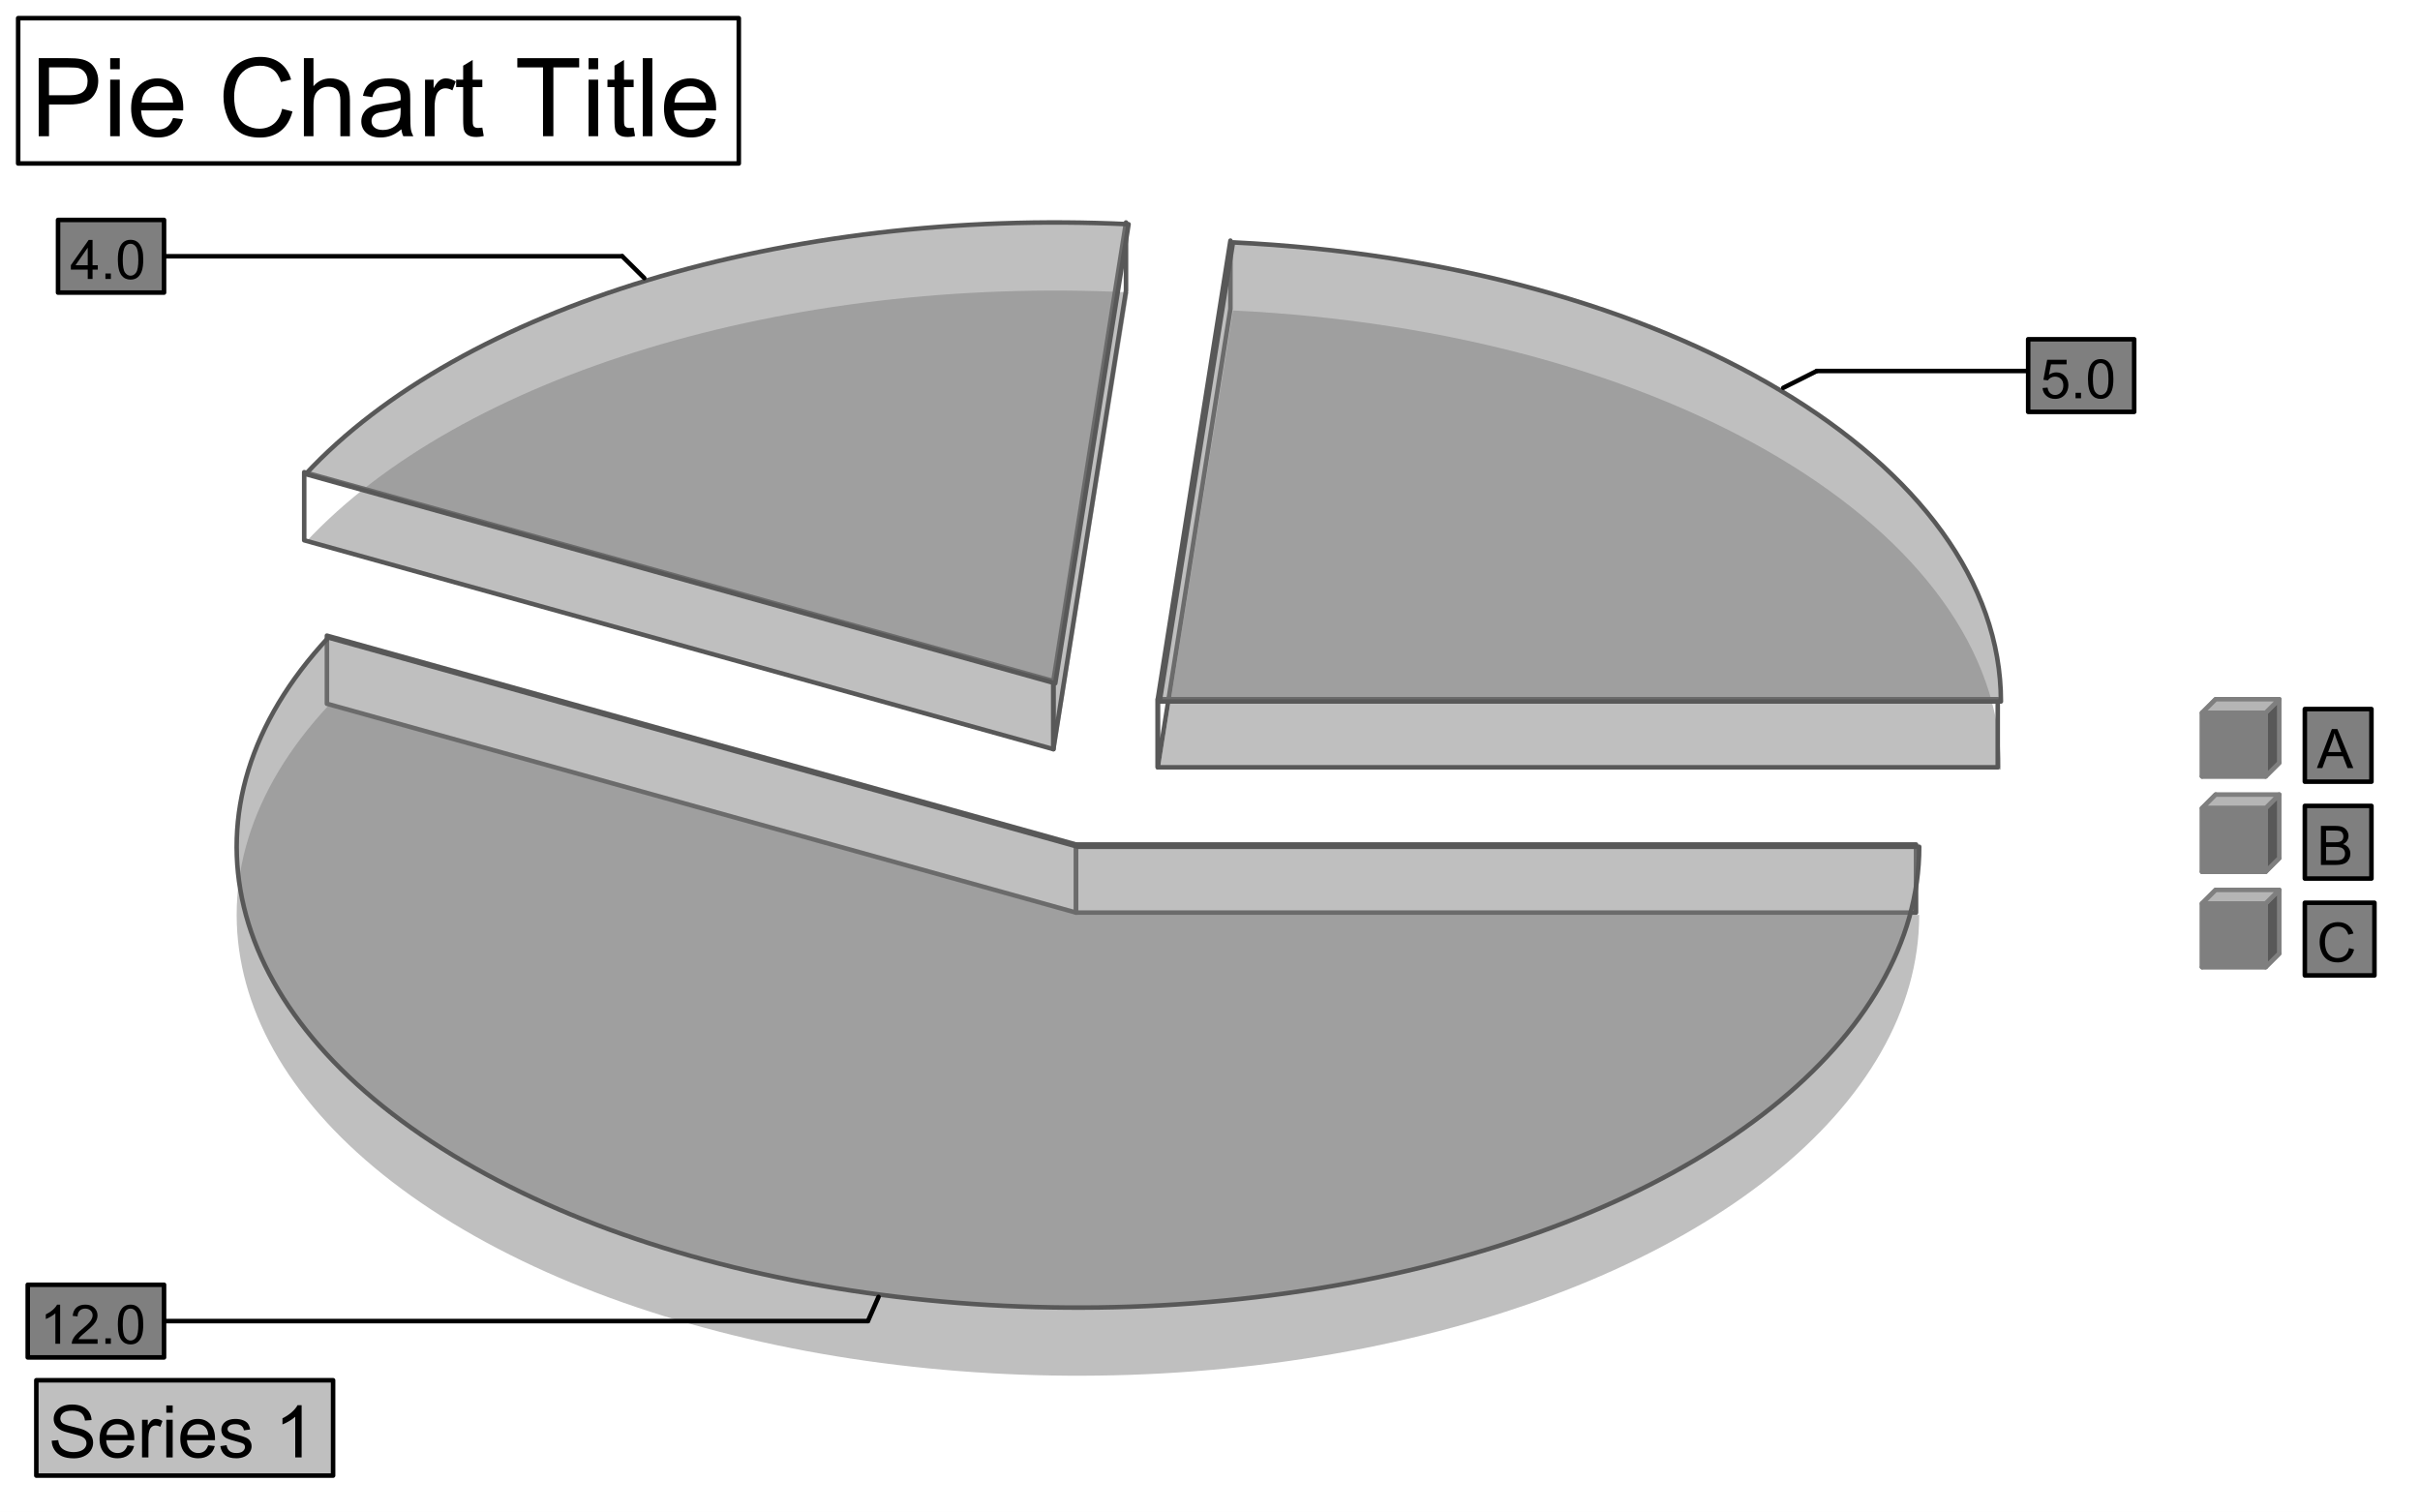
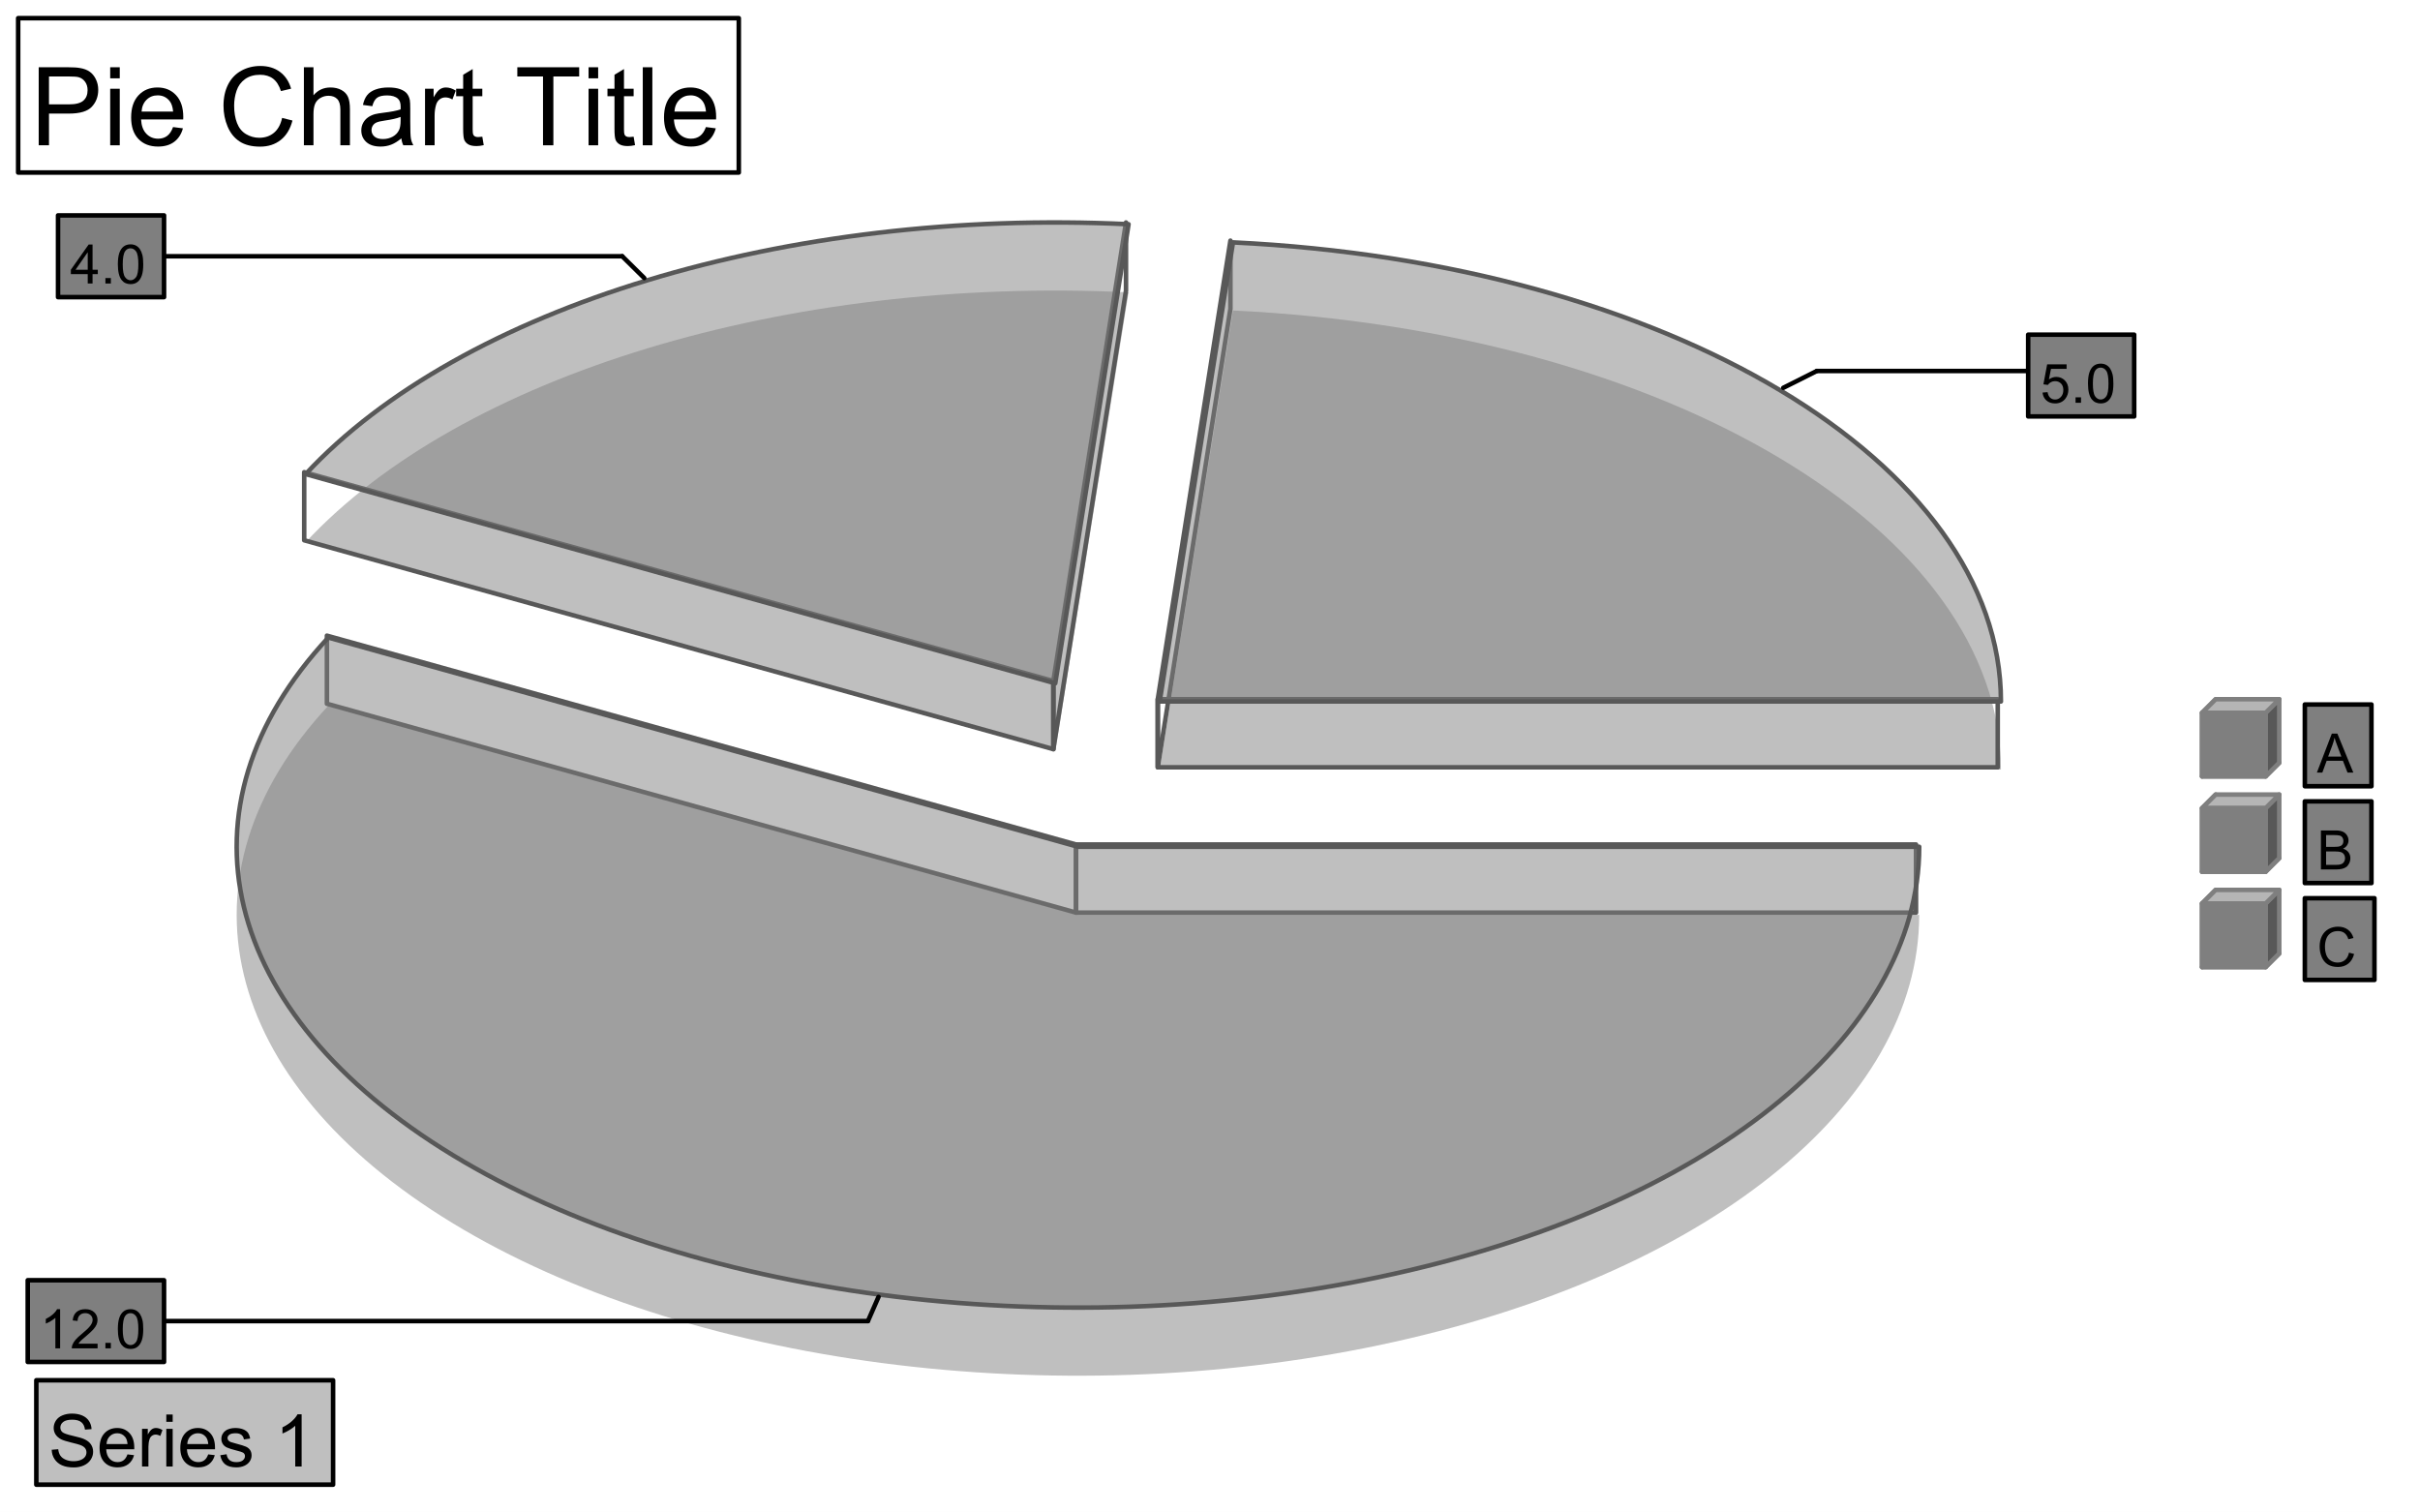
<svg xmlns="http://www.w3.org/2000/svg" width="533.0" height="333.0">
  <g style="fill:none;stroke:none">
    <defs />
    <style type="text/css">.tooltip.text{ text-anchor:left;font-size:12pt;fill:black;}.tooltip{fill:rgb(244,245,235)}</style>
    <path d=" M0.0 0.0 L533.0 0.0 L533.0 333.0 L0.0 333.0 L0.0 0.0 Z" style="fill-opacity:1.0;fill:#ffffff;" />
-     <path d=" M4.0 4.0 L162.717 4.0 L162.717 36.0 L4.0 36.0 L4.0 4.0 Z" style="fill-opacity:1.0;fill:#ffffff;" />
-     <g transform="matrix(1.0,0.0,0.0,1.0,6.666667,30.0)" style="fill-opacity:1.0;fill:#000000;">
+     <path d=" M4.0 4.0 L162.717 4.0 L162.717 38.0 L4.0 38.0 L4.0 4.0 Z" style="fill-opacity:1.0;fill:#ffffff;" />
+     <g transform="matrix(1.0,0.0,0.0,1.0,6.666667,32.0)" style="fill-opacity:1.0;fill:#000000;">
      <path d=" M1.859 0.0 L1.859 -17.188 L8.328 -17.188 Q10.047 -17.188 10.953 -17.016 Q12.219 -16.812 13.07 -16.219 Q13.922 -15.625 14.445 -14.555 Q14.969 -13.484 14.969 -12.219 Q14.969 -10.016 13.57 -8.5 Q12.172 -6.984 8.531 -6.984 L4.125 -6.984 L4.125 0.0 L1.859 0.0 Z M4.125 -9.016 L8.562 -9.016 Q10.766 -9.016 11.695 -9.836 Q12.625 -10.656 12.625 -12.141 Q12.625 -13.219 12.078 -13.984 Q11.531 -14.75 10.641 -15.0 Q10.062 -15.156 8.516 -15.156 L4.125 -15.156 L4.125 -9.016 Z" />
      <path d=" M17.602 -14.75 L17.602 -17.188 L19.711 -17.188 L19.711 -14.75 L17.602 -14.75 Z M17.602 0.0 L17.602 -12.453 L19.711 -12.453 L19.711 0.0 L17.602 0.0 Z" />
      <path d=" M31.449 -4.016 L33.621 -3.734 Q33.105 -1.828 31.715 -0.773 Q30.324 0.281 28.152 0.281 Q25.418 0.281 23.816 -1.398 Q22.215 -3.078 22.215 -6.125 Q22.215 -9.266 23.832 -11.0 Q25.449 -12.734 28.027 -12.734 Q30.527 -12.734 32.113 -11.031 Q33.699 -9.328 33.699 -6.25 Q33.699 -6.062 33.684 -5.688 L24.402 -5.688 Q24.512 -3.641 25.559 -2.547 Q26.605 -1.453 28.168 -1.453 Q29.324 -1.453 30.145 -2.062 Q30.965 -2.672 31.449 -4.016 Z M24.512 -7.422 L31.465 -7.422 Q31.324 -8.984 30.668 -9.781 Q29.668 -11.0 28.059 -11.0 Q26.605 -11.0 25.613 -10.023 Q24.621 -9.047 24.512 -7.422 Z" />
      <path d="" />
      <path d=" M55.465 -6.031 L57.746 -5.453 Q57.027 -2.656 55.168 -1.18 Q53.309 0.297 50.621 0.297 Q47.855 0.297 46.113 -0.836 Q44.371 -1.969 43.465 -4.117 Q42.559 -6.266 42.559 -8.719 Q42.559 -11.406 43.582 -13.406 Q44.605 -15.406 46.496 -16.438 Q48.387 -17.469 50.668 -17.469 Q53.246 -17.469 55.004 -16.156 Q56.762 -14.844 57.449 -12.469 L55.215 -11.938 Q54.605 -13.812 53.473 -14.672 Q52.34 -15.531 50.621 -15.531 Q48.637 -15.531 47.309 -14.578 Q45.98 -13.625 45.441 -12.031 Q44.902 -10.438 44.902 -8.734 Q44.902 -6.547 45.535 -4.906 Q46.168 -3.266 47.52 -2.461 Q48.871 -1.656 50.434 -1.656 Q52.355 -1.656 53.676 -2.758 Q54.996 -3.859 55.465 -6.031 Z" />
      <path d=" M60.266 0.0 L60.266 -17.188 L62.375 -17.188 L62.375 -11.016 Q63.859 -12.734 66.109 -12.734 Q67.484 -12.734 68.508 -12.188 Q69.531 -11.641 69.969 -10.68 Q70.406 -9.719 70.406 -7.891 L70.406 0.0 L68.297 0.0 L68.297 -7.891 Q68.297 -9.469 67.609 -10.188 Q66.922 -10.906 65.672 -10.906 Q64.734 -10.906 63.906 -10.422 Q63.078 -9.938 62.727 -9.109 Q62.375 -8.281 62.375 -6.812 L62.375 0.0 L60.266 0.0 Z" />
      <path d=" M81.738 -1.531 Q80.566 -0.547 79.48 -0.133 Q78.395 0.281 77.16 0.281 Q75.113 0.281 74.012 -0.719 Q72.91 -1.719 72.91 -3.281 Q72.91 -4.203 73.324 -4.953 Q73.738 -5.703 74.41 -6.164 Q75.082 -6.625 75.926 -6.859 Q76.551 -7.016 77.801 -7.172 Q80.363 -7.484 81.566 -7.906 Q81.582 -8.328 81.582 -8.453 Q81.582 -9.734 80.973 -10.266 Q80.176 -10.984 78.582 -10.984 Q77.082 -10.984 76.379 -10.461 Q75.676 -9.938 75.332 -8.609 L73.27 -8.891 Q73.551 -10.219 74.191 -11.031 Q74.832 -11.844 76.051 -12.289 Q77.27 -12.734 78.879 -12.734 Q80.473 -12.734 81.473 -12.359 Q82.473 -11.984 82.941 -11.414 Q83.41 -10.844 83.598 -9.969 Q83.691 -9.438 83.691 -8.031 L83.691 -5.219 Q83.691 -2.281 83.832 -1.5 Q83.973 -0.719 84.363 0.0 L82.16 0.0 Q81.832 -0.656 81.738 -1.531 Z M81.566 -6.25 Q80.41 -5.781 78.113 -5.453 Q76.816 -5.266 76.277 -5.031 Q75.738 -4.797 75.449 -4.344 Q75.16 -3.891 75.16 -3.344 Q75.16 -2.5 75.793 -1.938 Q76.426 -1.375 77.66 -1.375 Q78.879 -1.375 79.832 -1.906 Q80.785 -2.438 81.223 -3.359 Q81.566 -4.078 81.566 -5.469 L81.566 -6.25 Z" />
      <path d=" M86.945 0.0 L86.945 -12.453 L88.836 -12.453 L88.836 -10.562 Q89.57 -11.891 90.188 -12.312 Q90.805 -12.734 91.539 -12.734 Q92.602 -12.734 93.711 -12.047 L92.977 -10.094 Q92.211 -10.547 91.43 -10.547 Q90.742 -10.547 90.188 -10.133 Q89.633 -9.719 89.398 -8.984 Q89.055 -7.859 89.055 -6.516 L89.055 0.0 L86.945 0.0 Z" />
      <path d=" M99.562 -1.891 L99.875 -0.031 Q98.984 0.172 98.281 0.172 Q97.125 0.172 96.492 -0.195 Q95.859 -0.562 95.602 -1.156 Q95.344 -1.75 95.344 -3.641 L95.344 -10.812 L93.797 -10.812 L93.797 -12.453 L95.344 -12.453 L95.344 -15.531 L97.438 -16.797 L97.438 -12.453 L99.562 -12.453 L99.562 -10.812 L97.438 -10.812 L97.438 -3.531 Q97.438 -2.625 97.555 -2.367 Q97.672 -2.109 97.922 -1.961 Q98.172 -1.812 98.641 -1.812 Q98.984 -1.812 99.562 -1.891 Z" />
      <path d="" />
      <path d=" M112.93 0.0 L112.93 -15.156 L107.273 -15.156 L107.273 -17.188 L120.898 -17.188 L120.898 -15.156 L115.211 -15.156 L115.211 0.0 L112.93 0.0 Z" />
      <path d=" M122.965 -14.75 L122.965 -17.188 L125.074 -17.188 L125.074 -14.75 L122.965 -14.75 Z M122.965 0.0 L122.965 -12.453 L125.074 -12.453 L125.074 0.0 L122.965 0.0 Z" />
      <path d=" M132.891 -1.891 L133.203 -0.031 Q132.312 0.172 131.609 0.172 Q130.453 0.172 129.82 -0.195 Q129.188 -0.562 128.93 -1.156 Q128.672 -1.75 128.672 -3.641 L128.672 -10.812 L127.125 -10.812 L127.125 -12.453 L128.672 -12.453 L128.672 -15.531 L130.766 -16.797 L130.766 -12.453 L132.891 -12.453 L132.891 -10.812 L130.766 -10.812 L130.766 -3.531 Q130.766 -2.625 130.883 -2.367 Q131.0 -2.109 131.25 -1.961 Q131.5 -1.812 131.969 -1.812 Q132.312 -1.812 132.891 -1.891 Z" />
      <path d=" M134.902 0.0 L134.902 -17.188 L137.012 -17.188 L137.012 0.0 L134.902 0.0 Z" />
      <path d=" M148.812 -4.016 L150.984 -3.734 Q150.469 -1.828 149.078 -0.773 Q147.688 0.281 145.516 0.281 Q142.781 0.281 141.18 -1.398 Q139.578 -3.078 139.578 -6.125 Q139.578 -9.266 141.195 -11.0 Q142.812 -12.734 145.391 -12.734 Q147.891 -12.734 149.477 -11.031 Q151.062 -9.328 151.062 -6.25 Q151.062 -6.062 151.047 -5.688 L141.766 -5.688 Q141.875 -3.641 142.922 -2.547 Q143.969 -1.453 145.531 -1.453 Q146.688 -1.453 147.508 -2.062 Q148.328 -2.672 148.812 -4.016 Z M141.875 -7.422 L148.828 -7.422 Q148.688 -8.984 148.031 -9.781 Q147.031 -11.0 145.422 -11.0 Q143.969 -11.0 142.977 -10.023 Q141.984 -9.047 141.875 -7.422 Z" />
    </g>
-     <path d=" M4.0 4.0 L162.717 4.0 L162.717 36.0 L4.0 36.0 L4.0 4.0 Z" style="stroke:#000000;stroke-width:1.0;stroke-miterlimit:10.0;stroke-linejoin:round;stroke-linecap:round;" />
+     <path d=" M4.0 4.0 L162.717 4.0 L162.717 38.0 L4.0 38.0 L4.0 4.0 Z" style="stroke:#000000;stroke-width:1.0;stroke-miterlimit:10.0;stroke-linejoin:round;stroke-linecap:round;" />
    <path d=" M4.0 42.0 L472.969 42.0 L472.969 329.0 L4.0 329.0 L4.0 42.0 Z" style="fill-opacity:1.0;fill:#ffffff;" />
    <path d=" M440.701 169.5 C440.701 116.872 367.27 72.973 271.564 68.386 L255.415 169.5 Z" style="fill-opacity:0.498;fill:#7f7f7f;" />
    <path d=" M248.564 64.386 C173.321 60.78 101.614 82.554 67.324 119.42 L232.415 165.5 Z" style="fill-opacity:0.498;fill:#7f7f7f;" />
    <path d=" M72.324 155.42 C37.499 192.862 48.392 238.188 99.721 269.417 C151.05 300.645 232.2 311.318 303.815 296.258 C375.431 281.199 422.701 243.522 422.701 201.5 L237.415 201.5 Z" style="fill-opacity:0.498;fill:#7f7f7f;" />
    <path d=" M232.0 165.0 L248.0 64.0 L248.0 49.0 L232.0 150.0 Z" style="stroke:#585858;stroke-width:1.0;stroke-miterlimit:10.0;stroke-linejoin:round;stroke-linecap:round;" />
    <path d=" M255.0 169.0 L255.0 154.0 L271.0 53.0 L271.0 68.0 Z" style="stroke:#585858;stroke-width:1.0;stroke-miterlimit:10.0;stroke-linejoin:round;stroke-linecap:round;" />
    <path d=" M232.0 165.0 L232.0 150.0 L67.0 104.0 L67.0 119.0 Z" style="stroke:#585858;stroke-width:1.0;stroke-miterlimit:10.0;stroke-linejoin:round;stroke-linecap:round;" />
    <path d=" M237.0 201.0 L72.0 155.0 L72.0 140.0 L237.0 186.0 Z" style="stroke:#585858;stroke-width:1.0;stroke-miterlimit:10.0;stroke-linejoin:round;stroke-linecap:round;" />
    <path d=" M255.0 169.0 L440.0 169.0 L440.0 154.0 L255.0 154.0 Z" style="stroke:#585858;stroke-width:1.0;stroke-miterlimit:10.0;stroke-linejoin:round;stroke-linecap:round;" />
    <path d=" M237.0 201.0 L237.0 186.0 L422.0 186.0 L422.0 201.0 Z" style="stroke:#585858;stroke-width:1.0;stroke-miterlimit:10.0;stroke-linejoin:round;stroke-linecap:round;" />
    <path d=" M440.701 154.5 C440.701 101.872 367.27 57.973 271.564 53.386 L255.415 154.5 Z" style="fill-opacity:0.498;fill:#7f7f7f;" />
    <path d=" M440.701 154.5 C440.701 101.872 367.27 57.973 271.564 53.386 L255.415 154.5 Z" style="stroke:#585858;stroke-width:1.0;stroke-miterlimit:10.0;stroke-linejoin:round;stroke-linecap:round;" />
    <path d=" M248.564 49.386 C173.321 45.78 101.614 67.554 67.324 104.42 L232.415 150.5 Z" style="fill-opacity:0.498;fill:#7f7f7f;" />
    <path d=" M248.564 49.386 C173.321 45.78 101.614 67.554 67.324 104.42 L232.415 150.5 Z" style="stroke:#585858;stroke-width:1.0;stroke-miterlimit:10.0;stroke-linejoin:round;stroke-linecap:round;" />
    <path d=" M72.324 140.42 C37.499 177.862 48.392 223.188 99.721 254.417 C151.05 285.645 232.2 296.318 303.815 281.258 C375.431 266.199 422.701 228.522 422.701 186.5 L237.415 186.5 Z" style="fill-opacity:0.498;fill:#7f7f7f;" />
    <path d=" M72.324 140.42 C37.499 177.862 48.392 223.188 99.721 254.417 C151.05 285.645 232.2 296.318 303.815 281.258 C375.431 266.199 422.701 228.522 422.701 186.5 L237.415 186.5 Z" style="stroke:#585858;stroke-width:1.0;stroke-miterlimit:10.0;stroke-linejoin:round;stroke-linecap:round;" />
-     <path d=" M8.0 304.0 L73.362 304.0 L73.362 325.0 L8.0 325.0 L8.0 304.0 Z" style="fill-opacity:0.498;fill:#7f7f7f;" />
-     <g transform="matrix(1.0,0.0,0.0,1.0,10.66667,321.0)" style="fill-opacity:1.0;fill:#000000;">
+     <path d=" M8.0 304.0 L73.362 304.0 L73.362 327.0 L8.0 327.0 L8.0 304.0 Z" style="fill-opacity:0.498;fill:#7f7f7f;" />
+     <g transform="matrix(1.0,0.0,0.0,1.0,10.66667,323.0)" style="fill-opacity:1.0;fill:#000000;">
      <path d=" M0.719 -3.688 L2.156 -3.812 Q2.25 -2.953 2.625 -2.398 Q3.0 -1.844 3.781 -1.508 Q4.562 -1.172 5.531 -1.172 Q6.406 -1.172 7.07 -1.43 Q7.734 -1.688 8.055 -2.133 Q8.375 -2.578 8.375 -3.109 Q8.375 -3.656 8.062 -4.055 Q7.75 -4.453 7.031 -4.734 Q6.578 -4.906 5.0 -5.289 Q3.422 -5.672 2.781 -6.0 Q1.969 -6.438 1.562 -7.07 Q1.156 -7.703 1.156 -8.5 Q1.156 -9.359 1.648 -10.117 Q2.141 -10.875 3.086 -11.266 Q4.031 -11.656 5.188 -11.656 Q6.469 -11.656 7.438 -11.242 Q8.406 -10.828 8.93 -10.031 Q9.453 -9.234 9.5 -8.234 L8.047 -8.125 Q7.922 -9.203 7.25 -9.758 Q6.578 -10.312 5.25 -10.312 Q3.875 -10.312 3.25 -9.812 Q2.625 -9.312 2.625 -8.594 Q2.625 -7.984 3.062 -7.578 Q3.5 -7.188 5.352 -6.766 Q7.203 -6.344 7.891 -6.031 Q8.891 -5.578 9.367 -4.867 Q9.844 -4.156 9.844 -3.234 Q9.844 -2.328 9.32 -1.516 Q8.797 -0.703 7.812 -0.25 Q6.828 0.203 5.609 0.203 Q4.047 0.203 3.0 -0.258 Q1.953 -0.719 1.352 -1.625 Q0.75 -2.531 0.719 -3.688 Z" />
      <path d=" M17.406 -2.672 L18.859 -2.5 Q18.516 -1.219 17.586 -0.516 Q16.656 0.188 15.219 0.188 Q13.391 0.188 12.328 -0.938 Q11.266 -2.062 11.266 -4.078 Q11.266 -6.172 12.344 -7.328 Q13.422 -8.484 15.141 -8.484 Q16.797 -8.484 17.852 -7.352 Q18.906 -6.219 18.906 -4.172 Q18.906 -4.047 18.906 -3.797 L12.719 -3.797 Q12.797 -2.422 13.492 -1.695 Q14.188 -0.969 15.219 -0.969 Q16.0 -0.969 16.547 -1.375 Q17.094 -1.781 17.406 -2.672 Z M12.797 -4.953 L17.422 -4.953 Q17.328 -6.0 16.891 -6.516 Q16.219 -7.328 15.156 -7.328 Q14.188 -7.328 13.523 -6.68 Q12.859 -6.031 12.797 -4.953 Z" />
      <path d=" M20.617 0.0 L20.617 -8.297 L21.883 -8.297 L21.883 -7.047 Q22.367 -7.922 22.773 -8.203 Q23.18 -8.484 23.68 -8.484 Q24.383 -8.484 25.117 -8.031 L24.633 -6.734 Q24.117 -7.031 23.602 -7.031 Q23.148 -7.031 22.781 -6.758 Q22.414 -6.484 22.258 -5.984 Q22.023 -5.234 22.023 -4.344 L22.023 0.0 L20.617 0.0 Z" />
      <path d=" M25.961 -9.844 L25.961 -11.453 L27.367 -11.453 L27.367 -9.844 L25.961 -9.844 Z M25.961 0.0 L25.961 -8.297 L27.367 -8.297 L27.367 0.0 L25.961 0.0 Z" />
      <path d=" M35.188 -2.672 L36.641 -2.5 Q36.297 -1.219 35.367 -0.516 Q34.438 0.188 33.0 0.188 Q31.172 0.188 30.109 -0.938 Q29.047 -2.062 29.047 -4.078 Q29.047 -6.172 30.125 -7.328 Q31.203 -8.484 32.922 -8.484 Q34.578 -8.484 35.633 -7.352 Q36.688 -6.219 36.688 -4.172 Q36.688 -4.047 36.688 -3.797 L30.5 -3.797 Q30.578 -2.422 31.273 -1.695 Q31.969 -0.969 33.0 -0.969 Q33.781 -0.969 34.328 -1.375 Q34.875 -1.781 35.188 -2.672 Z M30.578 -4.953 L35.203 -4.953 Q35.109 -6.0 34.672 -6.516 Q34.0 -7.328 32.938 -7.328 Q31.969 -7.328 31.305 -6.68 Q30.641 -6.031 30.578 -4.953 Z" />
      <path d=" M37.852 -2.484 L39.242 -2.703 Q39.352 -1.859 39.891 -1.414 Q40.43 -0.969 41.383 -0.969 Q42.352 -0.969 42.82 -1.367 Q43.289 -1.766 43.289 -2.297 Q43.289 -2.766 42.883 -3.047 Q42.586 -3.234 41.445 -3.516 Q39.898 -3.906 39.297 -4.195 Q38.695 -4.484 38.391 -4.984 Q38.086 -5.484 38.086 -6.094 Q38.086 -6.656 38.336 -7.125 Q38.586 -7.594 39.023 -7.906 Q39.352 -8.156 39.922 -8.32 Q40.492 -8.484 41.133 -8.484 Q42.117 -8.484 42.852 -8.203 Q43.586 -7.922 43.938 -7.445 Q44.289 -6.969 44.43 -6.156 L43.055 -5.969 Q42.961 -6.609 42.508 -6.969 Q42.055 -7.328 41.242 -7.328 Q40.273 -7.328 39.859 -7.008 Q39.445 -6.688 39.445 -6.266 Q39.445 -5.984 39.617 -5.766 Q39.789 -5.547 40.148 -5.391 Q40.367 -5.312 41.398 -5.031 Q42.883 -4.641 43.477 -4.383 Q44.07 -4.125 44.406 -3.641 Q44.742 -3.156 44.742 -2.438 Q44.742 -1.734 44.328 -1.117 Q43.914 -0.5 43.141 -0.156 Q42.367 0.188 41.398 0.188 Q39.773 0.188 38.93 -0.484 Q38.086 -1.156 37.852 -2.484 Z" />
      <path d="" />
      <path d=" M55.766 0.0 L54.359 0.0 L54.359 -8.969 Q53.844 -8.484 53.023 -8.0 Q52.203 -7.516 51.547 -7.266 L51.547 -8.625 Q52.719 -9.188 53.602 -9.977 Q54.484 -10.766 54.859 -11.5 L55.766 -11.5 L55.766 0.0 Z" />
    </g>
-     <path d=" M8.0 304.0 L73.362 304.0 L73.362 325.0 L8.0 325.0 L8.0 304.0 Z" style="stroke:#000000;stroke-width:1.0;stroke-miterlimit:10.0;stroke-linejoin:round;stroke-linecap:round;" />
+     <path d=" M8.0 304.0 L73.362 304.0 L73.362 327.0 L8.0 327.0 L8.0 304.0 Z" style="stroke:#000000;stroke-width:1.0;stroke-miterlimit:10.0;stroke-linejoin:round;stroke-linecap:round;" />
    <path d=" M392.767 85.416 L400.14 81.715" style="stroke:#000000;stroke-width:1.0;stroke-miterlimit:10.0;stroke-linejoin:round;stroke-linecap:round;" />
    <path d=" M400.14 81.715 L446.701 81.715" style="stroke:#000000;stroke-width:1.0;stroke-miterlimit:10.0;stroke-linejoin:round;stroke-linecap:round;" />
    <path d=" M141.891 61.234 L137.043 56.443" style="stroke:#000000;stroke-width:1.0;stroke-miterlimit:10.0;stroke-linejoin:round;stroke-linecap:round;" />
    <path d=" M137.043 56.443 L36.13 56.443" style="stroke:#000000;stroke-width:1.0;stroke-miterlimit:10.0;stroke-linejoin:round;stroke-linecap:round;" />
    <path d=" M193.492 285.643 L191.158 290.97" style="stroke:#000000;stroke-width:1.0;stroke-miterlimit:10.0;stroke-linejoin:round;stroke-linecap:round;" />
    <path d=" M191.158 290.97 L36.13 290.97" style="stroke:#000000;stroke-width:1.0;stroke-miterlimit:10.0;stroke-linejoin:round;stroke-linecap:round;" />
    <path d=" M485.0 171.0 L499.0 171.0 L502.0 168.0 L488.0 168.0 Z" style="fill-opacity:1.0;fill:#585858;" />
    <path d=" M485.0 171.0 L499.0 171.0 L502.0 168.0 L488.0 168.0 Z" style="fill-opacity:1.0;fill:#585858;" />
    <path d=" M485.0 171.0 L499.0 171.0 L502.0 168.0 L488.0 168.0 Z" style="stroke:#7f7f7f;stroke-width:1.0;stroke-miterlimit:10.0;stroke-linejoin:round;stroke-linecap:round;" />
    <path d=" M485.0 157.0 L485.0 171.0 L488.0 168.0 L488.0 154.0 Z" style="fill-opacity:1.0;fill:#585858;" />
    <path d=" M485.0 157.0 L485.0 171.0 L488.0 168.0 L488.0 154.0 Z" style="fill-opacity:1.0;fill:#585858;" />
    <path d=" M485.0 157.0 L485.0 171.0 L488.0 168.0 L488.0 154.0 Z" style="stroke:#7f7f7f;stroke-width:1.0;stroke-miterlimit:10.0;stroke-linejoin:round;stroke-linecap:round;" />
    <path d=" M499.0 171.0 L499.0 157.0 L502.0 154.0 L502.0 168.0 Z" style="fill-opacity:1.0;fill:#585858;" />
    <path d=" M499.0 171.0 L499.0 157.0 L502.0 154.0 L502.0 168.0 Z" style="fill-opacity:1.0;fill:#585858;" />
    <path d=" M499.0 171.0 L499.0 157.0 L502.0 154.0 L502.0 168.0 Z" style="stroke:#7f7f7f;stroke-width:1.0;stroke-miterlimit:10.0;stroke-linejoin:round;stroke-linecap:round;" />
    <path d=" M499.0 157.0 L485.0 157.0 L488.0 154.0 L502.0 154.0 Z" style="fill-opacity:1.0;fill:#b5b5b5;" />
    <path d=" M499.0 157.0 L485.0 157.0 L488.0 154.0 L502.0 154.0 Z" style="fill-opacity:1.0;fill:#b5b5b5;" />
    <path d=" M499.0 157.0 L485.0 157.0 L488.0 154.0 L502.0 154.0 Z" style="stroke:#7f7f7f;stroke-width:1.0;stroke-miterlimit:10.0;stroke-linejoin:round;stroke-linecap:round;" />
    <path d=" M485.0 157.0 L485.0 171.0 L499.0 171.0 L499.0 157.0 Z" style="fill-opacity:1.0;fill:#7f7f7f;" />
    <path d=" M485.0 157.0 L485.0 171.0 L499.0 171.0 L499.0 157.0 Z" style="stroke:#7f7f7f;stroke-width:1.0;stroke-miterlimit:10.0;stroke-linejoin:round;stroke-linecap:round;" />
-     <path d=" M507.635 156.167 L522.306 156.167 L522.306 172.167 L507.635 172.167 L507.635 156.167 Z" style="fill-opacity:1.0;fill:#7f7f7f;" />
-     <g transform="matrix(1.0,0.0,0.0,1.0,510.3021,169.1667)" style="fill-opacity:1.0;fill:#000000;">
+     <path d=" M507.635 155.167 L522.306 155.167 L522.306 173.167 L507.635 173.167 L507.635 155.167 Z" style="fill-opacity:1.0;fill:#7f7f7f;" />
+     <g transform="matrix(1.0,0.0,0.0,1.0,510.3021,170.1667)" style="fill-opacity:1.0;fill:#000000;">
      <path d=" M-0.016 0.0 L3.281 -8.594 L4.5 -8.594 L8.016 0.0 L6.734 0.0 L5.719 -2.609 L2.141 -2.609 L1.188 0.0 L-0.016 0.0 Z M2.469 -3.531 L5.375 -3.531 L4.484 -5.906 Q4.062 -6.984 3.875 -7.688 Q3.703 -6.859 3.406 -6.047 L2.469 -3.531 Z" />
    </g>
-     <path d=" M507.635 156.167 L522.306 156.167 L522.306 172.167 L507.635 172.167 L507.635 156.167 Z" style="stroke:#000000;stroke-width:1.0;stroke-miterlimit:10.0;stroke-linejoin:round;stroke-linecap:round;" />
+     <path d=" M507.635 155.167 L522.306 155.167 L522.306 173.167 L507.635 173.167 L507.635 155.167 Z" style="stroke:#000000;stroke-width:1.0;stroke-miterlimit:10.0;stroke-linejoin:round;stroke-linecap:round;" />
    <path d=" M485.0 192.0 L499.0 192.0 L502.0 189.0 L488.0 189.0 Z" style="fill-opacity:1.0;fill:#585858;" />
    <path d=" M485.0 192.0 L499.0 192.0 L502.0 189.0 L488.0 189.0 Z" style="fill-opacity:1.0;fill:#585858;" />
    <path d=" M485.0 192.0 L499.0 192.0 L502.0 189.0 L488.0 189.0 Z" style="stroke:#7f7f7f;stroke-width:1.0;stroke-miterlimit:10.0;stroke-linejoin:round;stroke-linecap:round;" />
    <path d=" M485.0 178.0 L485.0 192.0 L488.0 189.0 L488.0 175.0 Z" style="fill-opacity:1.0;fill:#585858;" />
    <path d=" M485.0 178.0 L485.0 192.0 L488.0 189.0 L488.0 175.0 Z" style="fill-opacity:1.0;fill:#585858;" />
    <path d=" M485.0 178.0 L485.0 192.0 L488.0 189.0 L488.0 175.0 Z" style="stroke:#7f7f7f;stroke-width:1.0;stroke-miterlimit:10.0;stroke-linejoin:round;stroke-linecap:round;" />
    <path d=" M499.0 192.0 L499.0 178.0 L502.0 175.0 L502.0 189.0 Z" style="fill-opacity:1.0;fill:#585858;" />
    <path d=" M499.0 192.0 L499.0 178.0 L502.0 175.0 L502.0 189.0 Z" style="fill-opacity:1.0;fill:#585858;" />
    <path d=" M499.0 192.0 L499.0 178.0 L502.0 175.0 L502.0 189.0 Z" style="stroke:#7f7f7f;stroke-width:1.0;stroke-miterlimit:10.0;stroke-linejoin:round;stroke-linecap:round;" />
    <path d=" M499.0 178.0 L485.0 178.0 L488.0 175.0 L502.0 175.0 Z" style="fill-opacity:1.0;fill:#b5b5b5;" />
    <path d=" M499.0 178.0 L485.0 178.0 L488.0 175.0 L502.0 175.0 Z" style="fill-opacity:1.0;fill:#b5b5b5;" />
    <path d=" M499.0 178.0 L485.0 178.0 L488.0 175.0 L502.0 175.0 Z" style="stroke:#7f7f7f;stroke-width:1.0;stroke-miterlimit:10.0;stroke-linejoin:round;stroke-linecap:round;" />
    <path d=" M485.0 178.0 L485.0 192.0 L499.0 192.0 L499.0 178.0 Z" style="fill-opacity:1.0;fill:#7f7f7f;" />
    <path d=" M485.0 178.0 L485.0 192.0 L499.0 192.0 L499.0 178.0 Z" style="stroke:#7f7f7f;stroke-width:1.0;stroke-miterlimit:10.0;stroke-linejoin:round;stroke-linecap:round;" />
-     <path d=" M507.635 177.5 L522.306 177.5 L522.306 193.5 L507.635 193.5 L507.635 177.5 Z" style="fill-opacity:1.0;fill:#7f7f7f;" />
-     <g transform="matrix(1.0,0.0,0.0,1.0,510.3021,190.5)" style="fill-opacity:1.0;fill:#000000;">
+     <path d=" M507.635 176.5 L522.306 176.5 L522.306 194.5 L507.635 194.5 L507.635 176.5 Z" style="fill-opacity:1.0;fill:#7f7f7f;" />
+     <g transform="matrix(1.0,0.0,0.0,1.0,510.3021,191.5)" style="fill-opacity:1.0;fill:#000000;">
      <path d=" M0.875 0.0 L0.875 -8.594 L4.109 -8.594 Q5.094 -8.594 5.688 -8.328 Q6.281 -8.062 6.617 -7.523 Q6.953 -6.984 6.953 -6.391 Q6.953 -5.844 6.656 -5.359 Q6.359 -4.875 5.75 -4.578 Q6.531 -4.344 6.945 -3.789 Q7.359 -3.234 7.359 -2.484 Q7.359 -1.891 7.109 -1.367 Q6.859 -0.844 6.484 -0.562 Q6.109 -0.281 5.539 -0.141 Q4.969 0.0 4.156 0.0 L0.875 0.0 Z M2.016 -4.984 L3.875 -4.984 Q4.625 -4.984 4.953 -5.078 Q5.391 -5.203 5.609 -5.508 Q5.828 -5.812 5.828 -6.266 Q5.828 -6.688 5.625 -7.016 Q5.422 -7.344 5.039 -7.461 Q4.656 -7.578 3.734 -7.578 L2.016 -7.578 L2.016 -4.984 Z M2.016 -1.016 L4.156 -1.016 Q4.703 -1.016 4.922 -1.062 Q5.328 -1.125 5.586 -1.289 Q5.844 -1.453 6.016 -1.766 Q6.188 -2.078 6.188 -2.484 Q6.188 -2.969 5.945 -3.328 Q5.703 -3.688 5.266 -3.828 Q4.828 -3.969 4.0 -3.969 L2.016 -3.969 L2.016 -1.016 Z" />
    </g>
-     <path d=" M507.635 177.5 L522.306 177.5 L522.306 193.5 L507.635 193.5 L507.635 177.5 Z" style="stroke:#000000;stroke-width:1.0;stroke-miterlimit:10.0;stroke-linejoin:round;stroke-linecap:round;" />
+     <path d=" M507.635 176.5 L522.306 176.5 L522.306 194.5 L507.635 194.5 L507.635 176.5 Z" style="stroke:#000000;stroke-width:1.0;stroke-miterlimit:10.0;stroke-linejoin:round;stroke-linecap:round;" />
    <path d=" M485.0 213.0 L499.0 213.0 L502.0 210.0 L488.0 210.0 Z" style="fill-opacity:1.0;fill:#585858;" />
    <path d=" M485.0 213.0 L499.0 213.0 L502.0 210.0 L488.0 210.0 Z" style="fill-opacity:1.0;fill:#585858;" />
    <path d=" M485.0 213.0 L499.0 213.0 L502.0 210.0 L488.0 210.0 Z" style="stroke:#7f7f7f;stroke-width:1.0;stroke-miterlimit:10.0;stroke-linejoin:round;stroke-linecap:round;" />
    <path d=" M485.0 199.0 L485.0 213.0 L488.0 210.0 L488.0 196.0 Z" style="fill-opacity:1.0;fill:#585858;" />
    <path d=" M485.0 199.0 L485.0 213.0 L488.0 210.0 L488.0 196.0 Z" style="fill-opacity:1.0;fill:#585858;" />
    <path d=" M485.0 199.0 L485.0 213.0 L488.0 210.0 L488.0 196.0 Z" style="stroke:#7f7f7f;stroke-width:1.0;stroke-miterlimit:10.0;stroke-linejoin:round;stroke-linecap:round;" />
    <path d=" M499.0 213.0 L499.0 199.0 L502.0 196.0 L502.0 210.0 Z" style="fill-opacity:1.0;fill:#585858;" />
    <path d=" M499.0 213.0 L499.0 199.0 L502.0 196.0 L502.0 210.0 Z" style="fill-opacity:1.0;fill:#585858;" />
    <path d=" M499.0 213.0 L499.0 199.0 L502.0 196.0 L502.0 210.0 Z" style="stroke:#7f7f7f;stroke-width:1.0;stroke-miterlimit:10.0;stroke-linejoin:round;stroke-linecap:round;" />
    <path d=" M499.0 199.0 L485.0 199.0 L488.0 196.0 L502.0 196.0 Z" style="fill-opacity:1.0;fill:#b5b5b5;" />
    <path d=" M499.0 199.0 L485.0 199.0 L488.0 196.0 L502.0 196.0 Z" style="fill-opacity:1.0;fill:#b5b5b5;" />
    <path d=" M499.0 199.0 L485.0 199.0 L488.0 196.0 L502.0 196.0 Z" style="stroke:#7f7f7f;stroke-width:1.0;stroke-miterlimit:10.0;stroke-linejoin:round;stroke-linecap:round;" />
    <path d=" M485.0 199.0 L485.0 213.0 L499.0 213.0 L499.0 199.0 Z" style="fill-opacity:1.0;fill:#7f7f7f;" />
    <path d=" M485.0 199.0 L485.0 213.0 L499.0 213.0 L499.0 199.0 Z" style="stroke:#7f7f7f;stroke-width:1.0;stroke-miterlimit:10.0;stroke-linejoin:round;stroke-linecap:round;" />
-     <path d=" M507.635 198.833 L522.968 198.833 L522.968 214.833 L507.635 214.833 L507.635 198.833 Z" style="fill-opacity:1.0;fill:#7f7f7f;" />
-     <g transform="matrix(1.0,0.0,0.0,1.0,510.3021,211.8333)" style="fill-opacity:1.0;fill:#000000;">
+     <path d=" M507.635 197.833 L522.968 197.833 L522.968 215.833 L507.635 215.833 L507.635 197.833 Z" style="fill-opacity:1.0;fill:#7f7f7f;" />
+     <g transform="matrix(1.0,0.0,0.0,1.0,510.3021,212.8333)" style="fill-opacity:1.0;fill:#000000;">
      <path d=" M7.062 -3.016 L8.188 -2.719 Q7.828 -1.328 6.906 -0.594 Q5.984 0.141 4.641 0.141 Q3.25 0.141 2.375 -0.422 Q1.5 -0.984 1.047 -2.055 Q0.594 -3.125 0.594 -4.359 Q0.594 -5.703 1.109 -6.703 Q1.625 -7.703 2.57 -8.219 Q3.516 -8.734 4.656 -8.734 Q5.938 -8.734 6.82 -8.078 Q7.703 -7.422 8.047 -6.234 L6.922 -5.969 Q6.625 -6.906 6.055 -7.336 Q5.484 -7.766 4.625 -7.766 Q3.641 -7.766 2.977 -7.289 Q2.312 -6.812 2.039 -6.016 Q1.766 -5.219 1.766 -4.359 Q1.766 -3.266 2.086 -2.453 Q2.406 -1.641 3.078 -1.234 Q3.75 -0.828 4.547 -0.828 Q5.5 -0.828 6.164 -1.375 Q6.828 -1.922 7.062 -3.016 Z" />
    </g>
-     <path d=" M507.635 198.833 L522.968 198.833 L522.968 214.833 L507.635 214.833 L507.635 198.833 Z" style="stroke:#000000;stroke-width:1.0;stroke-miterlimit:10.0;stroke-linejoin:round;stroke-linecap:round;" />
-     <path d=" M446.701 74.715 L470.049 74.715 L470.049 90.715 L446.701 90.715 L446.701 74.715 Z" style="fill-opacity:1.0;fill:#7f7f7f;" />
-     <g transform="matrix(1.0,0.0,0.0,1.0,449.3672,87.71488)" style="fill-opacity:1.0;fill:#000000;">
+     <path d=" M507.635 197.833 L522.968 197.833 L522.968 215.833 L507.635 215.833 L507.635 197.833 Z" style="stroke:#000000;stroke-width:1.0;stroke-miterlimit:10.0;stroke-linejoin:round;stroke-linecap:round;" />
+     <path d=" M446.701 73.715 L470.049 73.715 L470.049 91.715 L446.701 91.715 L446.701 73.715 Z" style="fill-opacity:1.0;fill:#7f7f7f;" />
+     <g transform="matrix(1.0,0.0,0.0,1.0,449.3672,88.71488)" style="fill-opacity:1.0;fill:#000000;">
      <path d=" M0.5 -2.25 L1.609 -2.344 Q1.734 -1.531 2.18 -1.125 Q2.625 -0.719 3.266 -0.719 Q4.016 -0.719 4.547 -1.297 Q5.078 -1.875 5.078 -2.812 Q5.078 -3.719 4.57 -4.242 Q4.062 -4.766 3.234 -4.766 Q2.734 -4.766 2.32 -4.531 Q1.906 -4.297 1.672 -3.938 L0.688 -4.062 L1.516 -8.469 L5.797 -8.469 L5.797 -7.469 L2.359 -7.469 L1.906 -5.156 Q2.672 -5.703 3.516 -5.703 Q4.641 -5.703 5.414 -4.922 Q6.188 -4.141 6.188 -2.906 Q6.188 -1.75 5.516 -0.891 Q4.688 0.141 3.266 0.141 Q2.094 0.141 1.352 -0.516 Q0.609 -1.172 0.5 -2.25 Z" />
      <path d=" M7.768 0.0 L7.768 -1.203 L8.971 -1.203 L8.971 0.0 L7.768 0.0 Z" />
      <path d=" M10.508 -4.234 Q10.508 -5.766 10.82 -6.695 Q11.133 -7.625 11.75 -8.125 Q12.367 -8.625 13.305 -8.625 Q13.992 -8.625 14.516 -8.344 Q15.039 -8.062 15.383 -7.539 Q15.727 -7.016 15.914 -6.266 Q16.102 -5.516 16.102 -4.234 Q16.102 -2.719 15.797 -1.797 Q15.492 -0.875 14.875 -0.367 Q14.258 0.141 13.305 0.141 Q12.07 0.141 11.352 -0.75 Q10.508 -1.812 10.508 -4.234 Z M11.586 -4.234 Q11.586 -2.125 12.086 -1.422 Q12.586 -0.719 13.305 -0.719 Q14.039 -0.719 14.531 -1.422 Q15.023 -2.125 15.023 -4.234 Q15.023 -6.359 14.531 -7.055 Q14.039 -7.75 13.289 -7.75 Q12.57 -7.75 12.133 -7.141 Q11.586 -6.359 11.586 -4.234 Z" />
    </g>
-     <path d=" M446.701 74.715 L470.049 74.715 L470.049 90.715 L446.701 90.715 L446.701 74.715 Z" style="stroke:#000000;stroke-width:1.0;stroke-miterlimit:10.0;stroke-linejoin:round;stroke-linecap:round;" />
-     <path d=" M12.781 48.443 L36.13 48.443 L36.13 64.443 L12.781 64.443 L12.781 48.443 Z" style="fill-opacity:1.0;fill:#7f7f7f;" />
-     <g transform="matrix(1.0,0.0,0.0,1.0,15.44792,61.44251)" style="fill-opacity:1.0;fill:#000000;">
+     <path d=" M446.701 73.715 L470.049 73.715 L470.049 91.715 L446.701 91.715 L446.701 73.715 Z" style="stroke:#000000;stroke-width:1.0;stroke-miterlimit:10.0;stroke-linejoin:round;stroke-linecap:round;" />
+     <path d=" M12.781 47.443 L36.13 47.443 L36.13 65.443 L12.781 65.443 L12.781 47.443 Z" style="fill-opacity:1.0;fill:#7f7f7f;" />
+     <g transform="matrix(1.0,0.0,0.0,1.0,15.44792,62.44251)" style="fill-opacity:1.0;fill:#000000;">
      <path d=" M3.875 0.0 L3.875 -2.062 L0.156 -2.062 L0.156 -3.031 L4.078 -8.594 L4.938 -8.594 L4.938 -3.031 L6.094 -3.031 L6.094 -2.062 L4.938 -2.062 L4.938 0.0 L3.875 0.0 Z M3.875 -3.031 L3.875 -6.891 L1.188 -3.031 L3.875 -3.031 Z" />
      <path d=" M7.768 0.0 L7.768 -1.203 L8.971 -1.203 L8.971 0.0 L7.768 0.0 Z" />
      <path d=" M10.508 -4.234 Q10.508 -5.766 10.82 -6.695 Q11.133 -7.625 11.75 -8.125 Q12.367 -8.625 13.305 -8.625 Q13.992 -8.625 14.516 -8.344 Q15.039 -8.062 15.383 -7.539 Q15.727 -7.016 15.914 -6.266 Q16.102 -5.516 16.102 -4.234 Q16.102 -2.719 15.797 -1.797 Q15.492 -0.875 14.875 -0.367 Q14.258 0.141 13.305 0.141 Q12.07 0.141 11.352 -0.75 Q10.508 -1.812 10.508 -4.234 Z M11.586 -4.234 Q11.586 -2.125 12.086 -1.422 Q12.586 -0.719 13.305 -0.719 Q14.039 -0.719 14.531 -1.422 Q15.023 -2.125 15.023 -4.234 Q15.023 -6.359 14.531 -7.055 Q14.039 -7.75 13.289 -7.75 Q12.57 -7.75 12.133 -7.141 Q11.586 -6.359 11.586 -4.234 Z" />
    </g>
-     <path d=" M12.781 48.443 L36.13 48.443 L36.13 64.443 L12.781 64.443 L12.781 48.443 Z" style="stroke:#000000;stroke-width:1.0;stroke-miterlimit:10.0;stroke-linejoin:round;stroke-linecap:round;" />
-     <path d=" M6.107 282.97 L36.13 282.97 L36.13 298.97 L6.107 298.97 L6.107 282.97 Z" style="fill-opacity:1.0;fill:#7f7f7f;" />
-     <g transform="matrix(1.0,0.0,0.0,1.0,8.774089,295.9696)" style="fill-opacity:1.0;fill:#000000;">
+     <path d=" M12.781 47.443 L36.13 47.443 L36.13 65.443 L12.781 65.443 L12.781 47.443 Z" style="stroke:#000000;stroke-width:1.0;stroke-miterlimit:10.0;stroke-linejoin:round;stroke-linecap:round;" />
+     <path d=" M6.107 281.97 L36.13 281.97 L36.13 299.97 L6.107 299.97 L6.107 281.97 Z" style="fill-opacity:1.0;fill:#7f7f7f;" />
+     <g transform="matrix(1.0,0.0,0.0,1.0,8.774089,296.9696)" style="fill-opacity:1.0;fill:#000000;">
      <path d=" M4.469 0.0 L3.422 0.0 L3.422 -6.719 Q3.031 -6.359 2.414 -5.992 Q1.797 -5.625 1.312 -5.453 L1.312 -6.469 Q2.188 -6.891 2.852 -7.477 Q3.516 -8.062 3.797 -8.625 L4.469 -8.625 L4.469 0.0 Z" />
      <path d=" M12.721 -1.016 L12.721 0.0 L7.033 0.0 Q7.033 -0.375 7.158 -0.734 Q7.377 -1.312 7.854 -1.875 Q8.33 -2.438 9.236 -3.172 Q10.643 -4.328 11.135 -5.0 Q11.627 -5.672 11.627 -6.266 Q11.627 -6.891 11.174 -7.32 Q10.721 -7.75 10.002 -7.75 Q9.236 -7.75 8.783 -7.297 Q8.33 -6.844 8.314 -6.031 L7.236 -6.141 Q7.346 -7.359 8.072 -7.992 Q8.799 -8.625 10.033 -8.625 Q11.268 -8.625 11.986 -7.938 Q12.705 -7.25 12.705 -6.234 Q12.705 -5.719 12.494 -5.227 Q12.283 -4.734 11.791 -4.18 Q11.299 -3.625 10.174 -2.672 Q9.221 -1.875 8.947 -1.586 Q8.674 -1.297 8.502 -1.016 L12.721 -1.016 Z" />
      <path d=" M14.441 0.0 L14.441 -1.203 L15.645 -1.203 L15.645 0.0 L14.441 0.0 Z" />
      <path d=" M17.182 -4.234 Q17.182 -5.766 17.494 -6.695 Q17.807 -7.625 18.424 -8.125 Q19.041 -8.625 19.979 -8.625 Q20.666 -8.625 21.189 -8.344 Q21.713 -8.062 22.057 -7.539 Q22.4 -7.016 22.588 -6.266 Q22.775 -5.516 22.775 -4.234 Q22.775 -2.719 22.471 -1.797 Q22.166 -0.875 21.549 -0.367 Q20.932 0.141 19.979 0.141 Q18.744 0.141 18.025 -0.75 Q17.182 -1.812 17.182 -4.234 Z M18.26 -4.234 Q18.26 -2.125 18.76 -1.422 Q19.26 -0.719 19.979 -0.719 Q20.713 -0.719 21.205 -1.422 Q21.697 -2.125 21.697 -4.234 Q21.697 -6.359 21.205 -7.055 Q20.713 -7.75 19.963 -7.75 Q19.244 -7.75 18.807 -7.141 Q18.26 -6.359 18.26 -4.234 Z" />
    </g>
-     <path d=" M6.107 282.97 L36.13 282.97 L36.13 298.97 L6.107 298.97 L6.107 282.97 Z" style="stroke:#000000;stroke-width:1.0;stroke-miterlimit:10.0;stroke-linejoin:round;stroke-linecap:round;" />
+     <path d=" M6.107 281.97 L36.13 281.97 L36.13 299.97 L6.107 299.97 L6.107 281.97 Z" style="stroke:#000000;stroke-width:1.0;stroke-miterlimit:10.0;stroke-linejoin:round;stroke-linecap:round;" />
  </g>
  <g style="fill-opacity:0.01;fill:#FFFFFF;" />
</svg>
